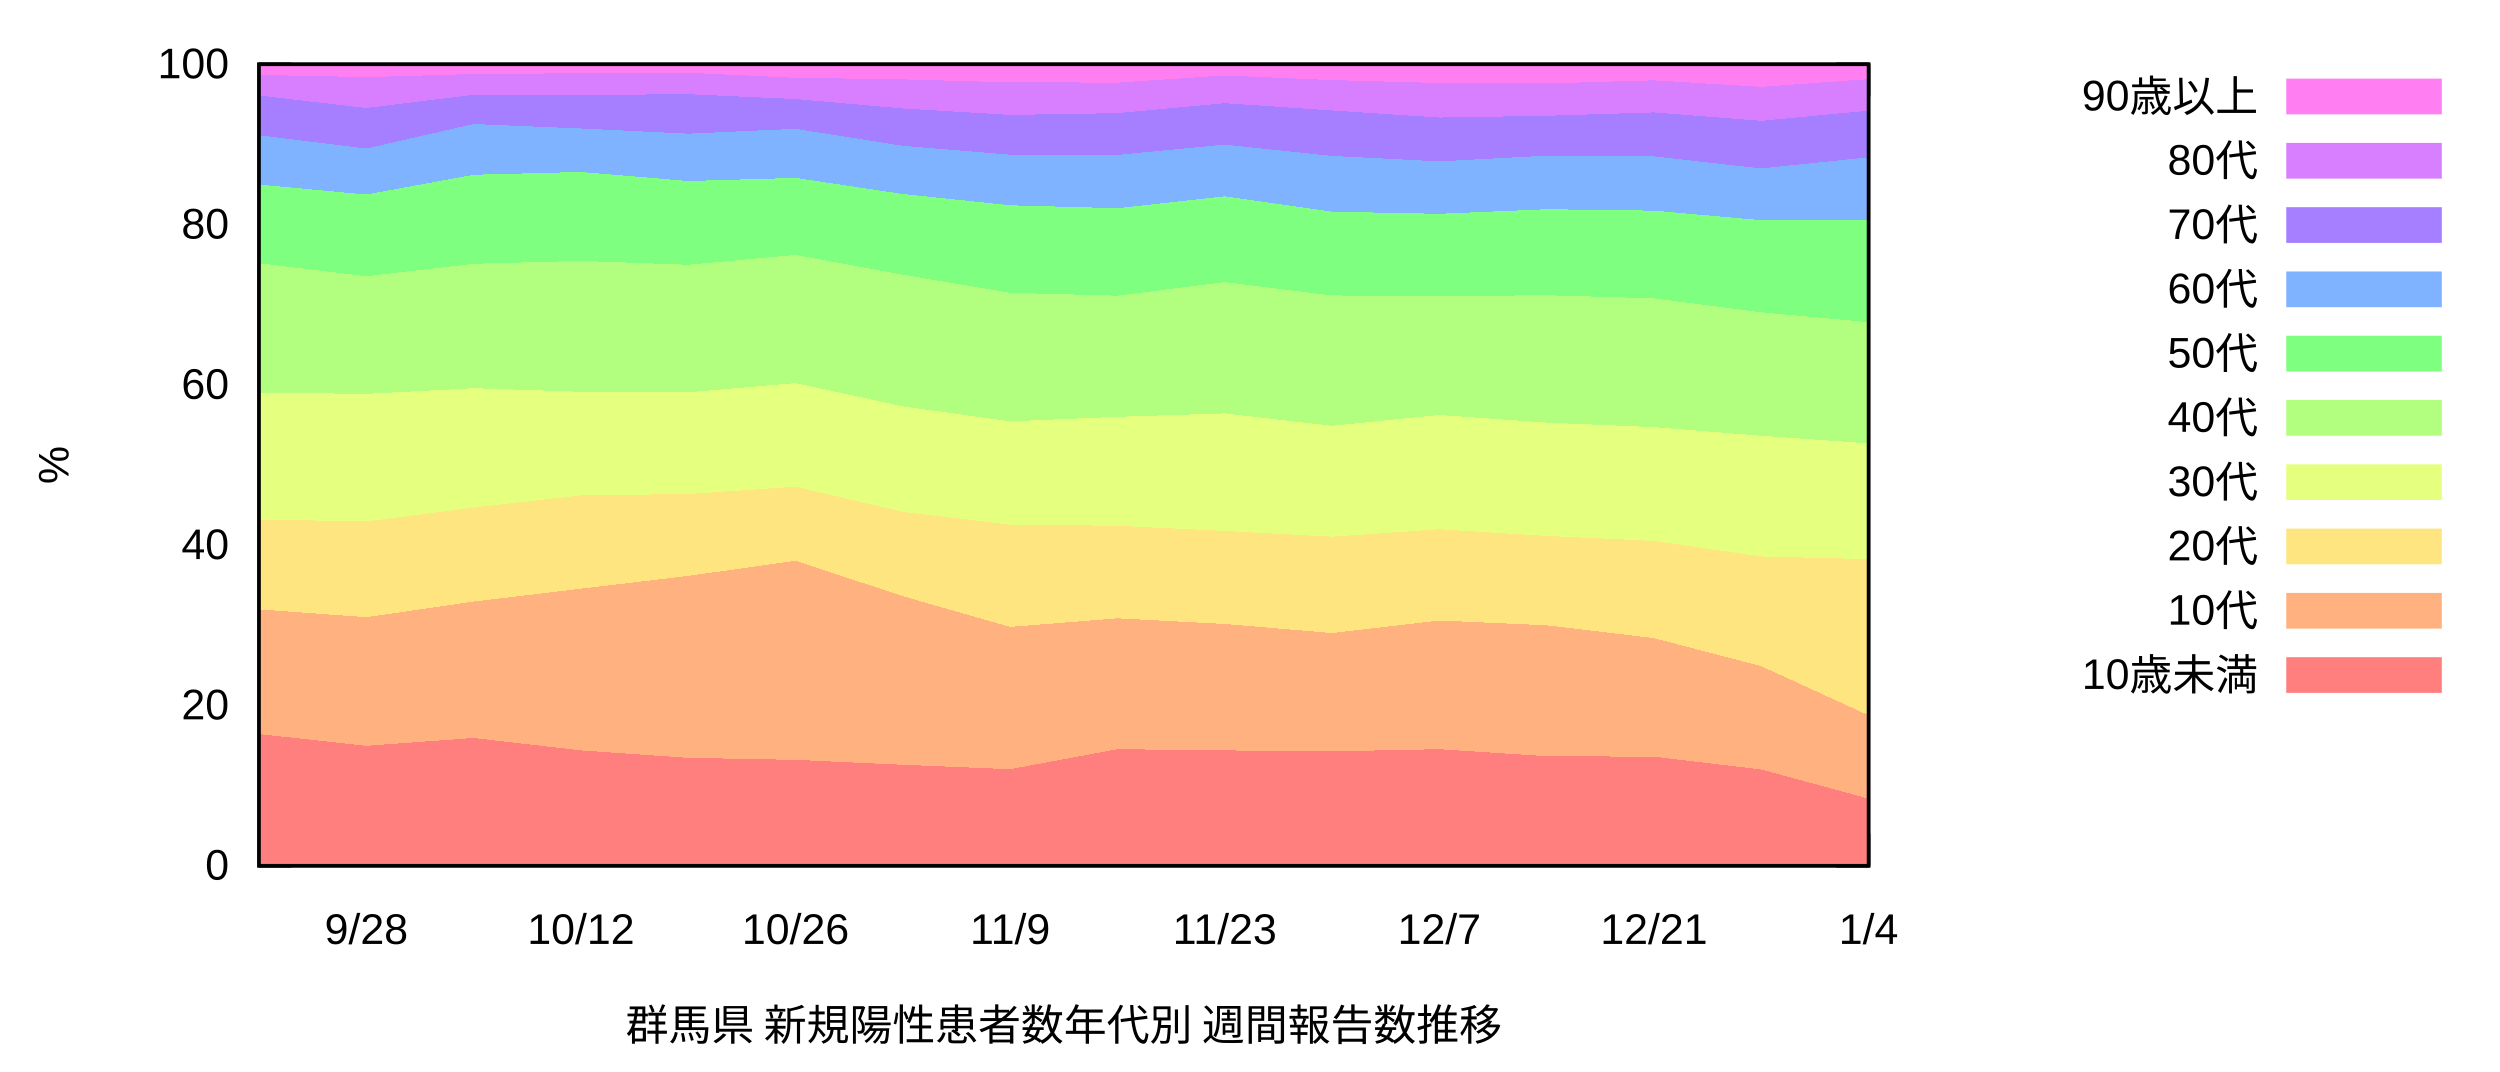
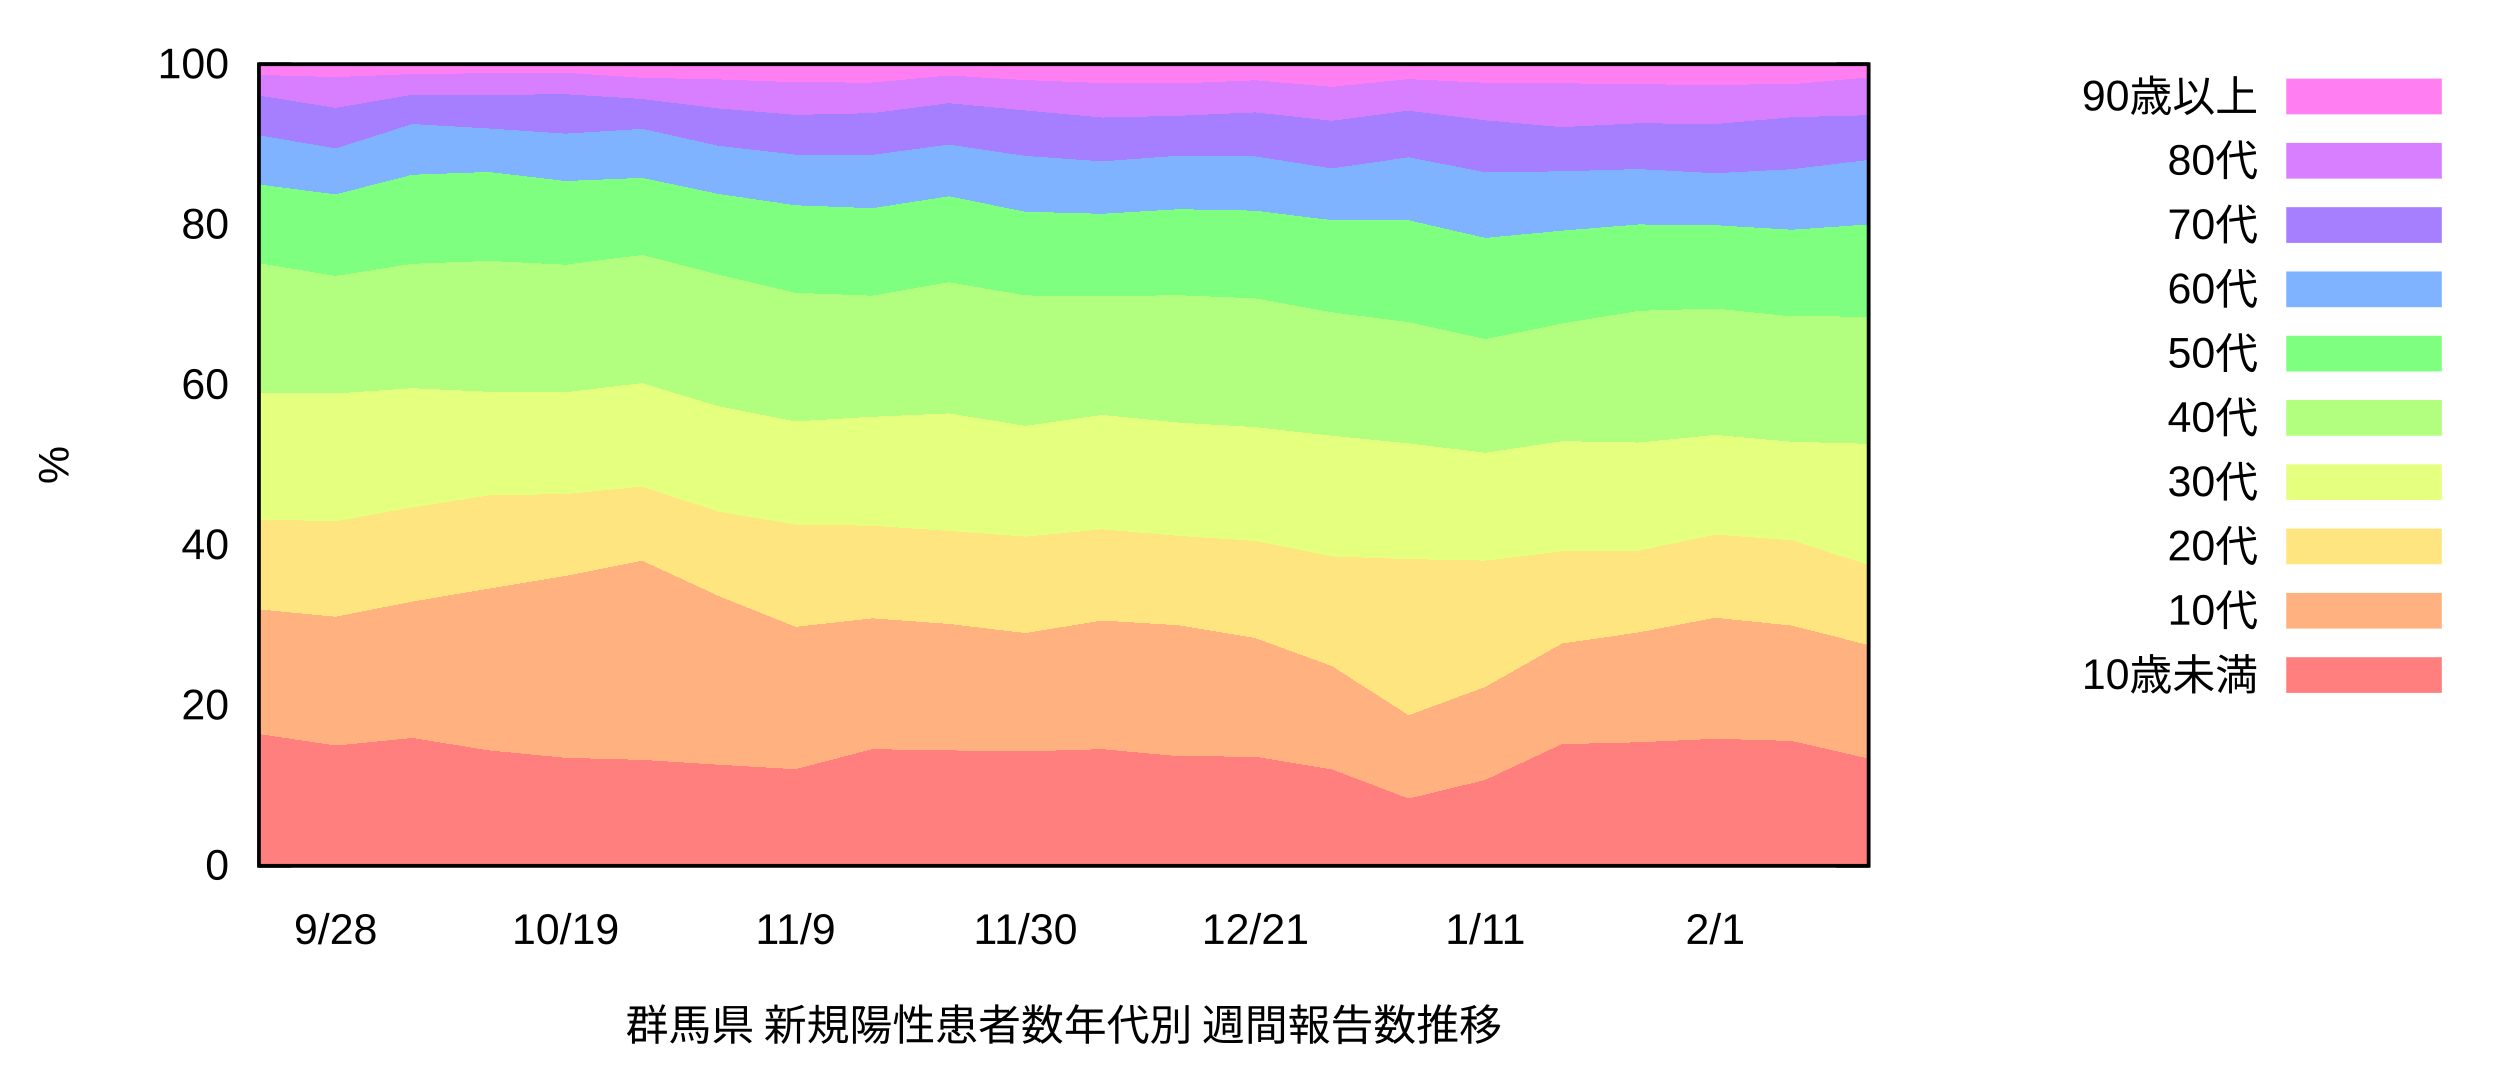
<svg xmlns="http://www.w3.org/2000/svg" xmlns:xlink="http://www.w3.org/1999/xlink" width="700" height="300" viewBox="0 0 700 300">
  <g id="gnuplot_canvas">
    <rect x="0" y="0" width="700" height="300" fill="none" />
    <defs>
      <circle id="gpDot" r="0.5" stroke-width="0.5" stroke="currentColor" />
      <path id="gpPt0" stroke-width="0.222" stroke="currentColor" d="M-1,0 h2 M0,-1 v2" />
      <path id="gpPt1" stroke-width="0.222" stroke="currentColor" d="M-1,-1 L1,1 M1,-1 L-1,1" />
      <path id="gpPt2" stroke-width="0.222" stroke="currentColor" d="M-1,0 L1,0 M0,-1 L0,1 M-1,-1 L1,1 M-1,1 L1,-1" />
      <rect id="gpPt3" stroke-width="0.222" stroke="currentColor" x="-1" y="-1" width="2" height="2" />
      <rect id="gpPt4" stroke-width="0.222" stroke="currentColor" fill="currentColor" x="-1" y="-1" width="2" height="2" />
      <circle id="gpPt5" stroke-width="0.222" stroke="currentColor" cx="0" cy="0" r="1" />
      <use xlink:href="#gpPt5" id="gpPt6" fill="currentColor" stroke="none" />
      <path id="gpPt7" stroke-width="0.222" stroke="currentColor" d="M0,-1.33 L-1.33,0.67 L1.33,0.67 z" />
      <use xlink:href="#gpPt7" id="gpPt8" fill="currentColor" stroke="none" />
      <use xlink:href="#gpPt7" id="gpPt9" stroke="currentColor" transform="rotate(180)" />
      <use xlink:href="#gpPt9" id="gpPt10" fill="currentColor" stroke="none" />
      <use xlink:href="#gpPt3" id="gpPt11" stroke="currentColor" transform="rotate(45)" />
      <use xlink:href="#gpPt11" id="gpPt12" fill="currentColor" stroke="none" />
      <path id="gpPt13" stroke-width="0.222" stroke="currentColor" d="M0,1.330 L1.265,0.411 L0.782,-1.067 L-0.782,-1.076 L-1.265,0.411 z" />
      <use xlink:href="#gpPt13" id="gpPt14" fill="currentColor" stroke="none" />
      <filter id="textbox" filterUnits="objectBoundingBox" x="0" y="0" height="1" width="1">
        <feFlood flood-color="white" flood-opacity="1" result="bgnd" />
        <feComposite in="SourceGraphic" in2="bgnd" operator="atop" />
      </filter>
      <filter id="greybox" filterUnits="objectBoundingBox" x="0" y="0" height="1" width="1">
        <feFlood flood-color="lightgrey" flood-opacity="1" result="grey" />
        <feComposite in="SourceGraphic" in2="grey" operator="atop" />
      </filter>
    </defs>
    <g fill="none" color="white" stroke="currentColor" stroke-width="1.00" stroke-linecap="butt" stroke-linejoin="miter">
</g>
    <g fill="none" color="black" stroke="currentColor" stroke-width="1.00" stroke-linecap="butt" stroke-linejoin="miter">
      <path stroke="black" d="M72.53,242.40 L81.53,242.40 M523.19,242.40 L514.19,242.40  " />
      <g transform="translate(64.14,246.30)" stroke="none" fill="black" font-family="Arial" font-size="12.00" text-anchor="end">
        <text>
          <tspan font-family="Arial"> 0</tspan>
        </text>
      </g>
    </g>
    <g fill="none" color="black" stroke="currentColor" stroke-width="1.00" stroke-linecap="butt" stroke-linejoin="miter">
      <path stroke="black" d="M72.53,197.52 L81.53,197.52 M523.19,197.52 L514.19,197.52  " />
      <g transform="translate(64.14,201.42)" stroke="none" fill="black" font-family="Arial" font-size="12.00" text-anchor="end">
        <text>
          <tspan font-family="Arial"> 20</tspan>
        </text>
      </g>
    </g>
    <g fill="none" color="black" stroke="currentColor" stroke-width="1.00" stroke-linecap="butt" stroke-linejoin="miter">
      <path stroke="black" d="M72.53,152.64 L81.53,152.64 M523.19,152.64 L514.19,152.64  " />
      <g transform="translate(64.14,156.54)" stroke="none" fill="black" font-family="Arial" font-size="12.00" text-anchor="end">
        <text>
          <tspan font-family="Arial"> 40</tspan>
        </text>
      </g>
    </g>
    <g fill="none" color="black" stroke="currentColor" stroke-width="1.00" stroke-linecap="butt" stroke-linejoin="miter">
      <path stroke="black" d="M72.53,107.77 L81.53,107.77 M523.19,107.77 L514.19,107.77  " />
      <g transform="translate(64.14,111.67)" stroke="none" fill="black" font-family="Arial" font-size="12.00" text-anchor="end">
        <text>
          <tspan font-family="Arial"> 60</tspan>
        </text>
      </g>
    </g>
    <g fill="none" color="black" stroke="currentColor" stroke-width="1.00" stroke-linecap="butt" stroke-linejoin="miter">
      <path stroke="black" d="M72.53,62.89 L81.53,62.89 M523.19,62.89 L514.19,62.89  " />
      <g transform="translate(64.14,66.79)" stroke="none" fill="black" font-family="Arial" font-size="12.00" text-anchor="end">
        <text>
          <tspan font-family="Arial"> 80</tspan>
        </text>
      </g>
    </g>
    <g fill="none" color="black" stroke="currentColor" stroke-width="1.00" stroke-linecap="butt" stroke-linejoin="miter">
      <path stroke="black" d="M72.53,18.01 L81.53,18.01 M523.19,18.01 L514.19,18.01  " />
      <g transform="translate(64.14,21.91)" stroke="none" fill="black" font-family="Arial" font-size="12.00" text-anchor="end">
        <text>
          <tspan font-family="Arial"> 100</tspan>
        </text>
      </g>
    </g>
    <g fill="none" color="black" stroke="currentColor" stroke-width="1.00" stroke-linecap="butt" stroke-linejoin="miter">
-       <path stroke="black" d="M102.57,242.40 L102.57,233.40 M102.57,18.01 L102.57,27.01  " />
-       <g transform="translate(102.57,264.30)" stroke="none" fill="black" font-family="Arial" font-size="12.00" text-anchor="middle">
+       <path stroke="black" d="M93.99,242.40 L93.99,233.40 M93.99,18.01 L93.99,27.01  " />
+       <g transform="translate(93.99,264.30)" stroke="none" fill="black" font-family="Arial" font-size="12.00" text-anchor="middle">
        <text>
          <tspan font-family="Arial">9/28</tspan>
        </text>
      </g>
    </g>
    <g fill="none" color="black" stroke="currentColor" stroke-width="1.00" stroke-linecap="butt" stroke-linejoin="miter">
-       <path stroke="black" d="M162.66,242.40 L162.66,233.40 M162.66,18.01 L162.66,27.01  " />
-       <g transform="translate(162.66,264.30)" stroke="none" fill="black" font-family="Arial" font-size="12.00" text-anchor="middle">
-         <text>
-           <tspan font-family="Arial">10/12</tspan>
+       <path stroke="black" d="M158.37,242.40 L158.37,233.40 M158.37,18.01 L158.37,27.01  " />
+       <g transform="translate(158.37,264.30)" stroke="none" fill="black" font-family="Arial" font-size="12.00" text-anchor="middle">
+         <text>
+           <tspan font-family="Arial">10/19</tspan>
        </text>
      </g>
    </g>
    <g fill="none" color="black" stroke="currentColor" stroke-width="1.00" stroke-linecap="butt" stroke-linejoin="miter">
      <path stroke="black" d="M222.75,242.40 L222.75,233.40 M222.75,18.01 L222.75,27.01  " />
      <g transform="translate(222.75,264.30)" stroke="none" fill="black" font-family="Arial" font-size="12.00" text-anchor="middle">
        <text>
-           <tspan font-family="Arial">10/26</tspan>
-         </text>
-       </g>
-     </g>
-     <g fill="none" color="black" stroke="currentColor" stroke-width="1.00" stroke-linecap="butt" stroke-linejoin="miter">
-       <path stroke="black" d="M282.84,242.40 L282.84,233.40 M282.84,18.01 L282.84,27.01  " />
-       <g transform="translate(282.84,264.30)" stroke="none" fill="black" font-family="Arial" font-size="12.00" text-anchor="middle">
-         <text>
          <tspan font-family="Arial">11/9</tspan>
        </text>
      </g>
    </g>
    <g fill="none" color="black" stroke="currentColor" stroke-width="1.00" stroke-linecap="butt" stroke-linejoin="miter">
-       <path stroke="black" d="M342.93,242.40 L342.93,233.40 M342.93,18.01 L342.93,27.01  " />
-       <g transform="translate(342.93,264.30)" stroke="none" fill="black" font-family="Arial" font-size="12.00" text-anchor="middle">
-         <text>
-           <tspan font-family="Arial">11/23</tspan>
-         </text>
-       </g>
-     </g>
-     <g fill="none" color="black" stroke="currentColor" stroke-width="1.00" stroke-linecap="butt" stroke-linejoin="miter">
-       <path stroke="black" d="M403.01,242.40 L403.01,233.40 M403.01,18.01 L403.01,27.01  " />
-       <g transform="translate(403.01,264.30)" stroke="none" fill="black" font-family="Arial" font-size="12.00" text-anchor="middle">
-         <text>
-           <tspan font-family="Arial">12/7</tspan>
-         </text>
-       </g>
-     </g>
-     <g fill="none" color="black" stroke="currentColor" stroke-width="1.00" stroke-linecap="butt" stroke-linejoin="miter">
-       <path stroke="black" d="M463.10,242.40 L463.10,233.40 M463.10,18.01 L463.10,27.01  " />
-       <g transform="translate(463.10,264.30)" stroke="none" fill="black" font-family="Arial" font-size="12.00" text-anchor="middle">
+       <path stroke="black" d="M287.13,242.40 L287.13,233.40 M287.13,18.01 L287.13,27.01  " />
+       <g transform="translate(287.13,264.30)" stroke="none" fill="black" font-family="Arial" font-size="12.00" text-anchor="middle">
+         <text>
+           <tspan font-family="Arial">11/30</tspan>
+         </text>
+       </g>
+     </g>
+     <g fill="none" color="black" stroke="currentColor" stroke-width="1.00" stroke-linecap="butt" stroke-linejoin="miter">
+       <path stroke="black" d="M351.51,242.40 L351.51,233.40 M351.51,18.01 L351.51,27.01  " />
+       <g transform="translate(351.51,264.30)" stroke="none" fill="black" font-family="Arial" font-size="12.00" text-anchor="middle">
        <text>
          <tspan font-family="Arial">12/21</tspan>
        </text>
      </g>
    </g>
    <g fill="none" color="black" stroke="currentColor" stroke-width="1.00" stroke-linecap="butt" stroke-linejoin="miter">
-       <path stroke="black" d="M523.19,242.40 L523.19,233.40 M523.19,18.01 L523.19,27.01  " />
-       <g transform="translate(523.19,264.30)" stroke="none" fill="black" font-family="Arial" font-size="12.00" text-anchor="middle">
-         <text>
-           <tspan font-family="Arial">1/4</tspan>
+       <path stroke="black" d="M415.89,242.40 L415.89,233.40 M415.89,18.01 L415.89,27.01  " />
+       <g transform="translate(415.89,264.30)" stroke="none" fill="black" font-family="Arial" font-size="12.00" text-anchor="middle">
+         <text>
+           <tspan font-family="Arial">1/11</tspan>
+         </text>
+       </g>
+     </g>
+     <g fill="none" color="black" stroke="currentColor" stroke-width="1.00" stroke-linecap="butt" stroke-linejoin="miter">
+       <path stroke="black" d="M480.27,242.40 L480.27,233.40 M480.27,18.01 L480.27,27.01  " />
+       <g transform="translate(480.27,264.30)" stroke="none" fill="black" font-family="Arial" font-size="12.00" text-anchor="middle">
+         <text>
+           <tspan font-family="Arial">2/1</tspan>
        </text>
      </g>
    </g>
    <g fill="none" color="black" stroke="currentColor" stroke-width="1.00" stroke-linecap="butt" stroke-linejoin="miter">
</g>
    <g fill="none" color="black" stroke="currentColor" stroke-width="1.00" stroke-linecap="butt" stroke-linejoin="miter">
      <path stroke="black" d="M72.53,18.01 L72.53,242.40 L523.19,242.40 L523.19,18.01 L72.53,18.01 Z  " />
    </g>
    <g fill="none" color="black" stroke="currentColor" stroke-width="1.00" stroke-linecap="butt" stroke-linejoin="miter">
      <g transform="translate(19.18,130.21) rotate(270)" stroke="none" fill="black" font-family="Arial" font-size="12.00" text-anchor="middle">
        <text>
          <tspan font-family="Arial">%</tspan>
        </text>
      </g>
    </g>
    <g fill="none" color="black" stroke="currentColor" stroke-width="1.00" stroke-linecap="butt" stroke-linejoin="miter">
      <g transform="translate(297.86,291.30)" stroke="none" fill="black" font-family="Arial" font-size="12.00" text-anchor="middle">
        <text>
          <tspan font-family="Arial">群馬県 新規陽性患者数年代別 週間報告数推移</tspan>
        </text>
      </g>
    </g>
    <g fill="none" color="black" stroke="currentColor" stroke-width="1.00" stroke-linecap="butt" stroke-linejoin="miter">
</g>
    <g id="gnuplot_plot_1">
      <g fill="none" color="black" stroke="currentColor" stroke-width="1.00" stroke-linecap="butt" stroke-linejoin="miter">
        <g transform="translate(632.26,30.91)" stroke="none" fill="black" font-family="Arial" font-size="12.00" text-anchor="end">
          <text>
            <tspan font-family="Arial">90歳以上</tspan>
          </text>
        </g>
      </g>
      <g fill="none" color="black" stroke="currentColor" stroke-width="1.00" stroke-linecap="butt" stroke-linejoin="miter">
        <g stroke="none" shape-rendering="crispEdges">
          <polygon fill="rgb(255, 127, 242)" points="640.65,31.51 683.21,31.51 683.21,22.51 640.65,22.51 " />
        </g>
        <path stroke="rgb(255, 127, 242)" d="M640.65,31.51 L683.21,31.51 L683.21,22.51 L640.65,22.51 L640.65,31.51 Z  " />
      </g>
      <g fill="none" color="black" stroke="currentColor" stroke-width="1.00" stroke-linecap="butt" stroke-linejoin="miter">
        <g stroke="none" shape-rendering="crispEdges">
-           <polygon fill="rgb(255, 127, 242)" points="72.53,18.01 102.57,18.01 132.62,18.01 162.66,18.01 192.71,18.01 222.75,18.01 252.79,18.01 282.84,18.01 312.88,18.01 342.93,18.01 372.97,18.01 403.01,18.01 433.06,18.01 463.10,18.01 493.15,18.01 523.19,18.01 523.19,242.40 72.53,242.40 " />
+           <polygon fill="rgb(255, 127, 242)" points="72.53,18.01 93.99,18.01 115.45,18.01 136.91,18.01 158.37,18.01 179.83,18.01 201.29,18.01 222.75,18.01 244.21,18.01 265.67,18.01 287.13,18.01 308.59,18.01 330.05,18.01 351.51,18.01 372.97,18.01 394.43,18.01 415.89,18.01 437.35,18.01 458.81,18.01 480.27,18.01 501.73,18.01 523.19,18.01 523.19,242.40 72.53,242.40 " />
        </g>
      </g>
    </g>
    <g id="gnuplot_plot_2">
      <g fill="none" color="black" stroke="currentColor" stroke-width="1.00" stroke-linecap="butt" stroke-linejoin="miter">
        <g transform="translate(632.26,48.91)" stroke="none" fill="black" font-family="Arial" font-size="12.00" text-anchor="end">
          <text>
            <tspan font-family="Arial">80代</tspan>
          </text>
        </g>
      </g>
      <g fill="none" color="black" stroke="currentColor" stroke-width="1.00" stroke-linecap="butt" stroke-linejoin="miter">
        <g stroke="none" shape-rendering="crispEdges">
          <polygon fill="rgb(216, 127, 255)" points="640.65,49.51 683.21,49.51 683.21,40.51 640.65,40.51 " />
        </g>
        <path stroke="rgb(216, 127, 255)" d="M640.65,49.51 L683.21,49.51 L683.21,40.51 L640.65,40.51 L640.65,49.51 Z  " />
      </g>
      <g fill="none" color="black" stroke="currentColor" stroke-width="1.00" stroke-linecap="butt" stroke-linejoin="miter">
        <g stroke="none" shape-rendering="crispEdges">
-           <polygon fill="rgb(216, 127, 255)" points="72.53,20.97 102.57,21.58 132.62,20.73 162.66,20.50 192.71,20.37 222.75,21.78 252.79,22.23 282.84,23.04 312.88,23.13 342.93,21.13 372.97,22.43 403.01,23.24 433.06,23.37 463.10,22.48 493.15,24.32 523.19,22.14 523.19,242.40 72.53,242.40 " />
+           <polygon fill="rgb(216, 127, 255)" points="72.53,20.97 93.99,21.58 115.45,20.73 136.91,20.50 158.37,20.37 179.83,21.78 201.29,22.23 222.75,23.04 244.21,23.13 265.67,21.13 287.13,22.43 308.59,23.24 330.05,23.37 351.51,22.48 372.97,24.32 394.43,22.14 415.89,23.19 437.35,23.31 458.81,23.62 480.27,23.73 501.73,23.57 523.19,21.69 523.19,242.40 72.53,242.40 " />
        </g>
      </g>
    </g>
    <g id="gnuplot_plot_3">
      <g fill="none" color="black" stroke="currentColor" stroke-width="1.00" stroke-linecap="butt" stroke-linejoin="miter">
        <g transform="translate(632.26,66.91)" stroke="none" fill="black" font-family="Arial" font-size="12.00" text-anchor="end">
          <text>
            <tspan font-family="Arial">70代</tspan>
          </text>
        </g>
      </g>
      <g fill="none" color="black" stroke="currentColor" stroke-width="1.00" stroke-linecap="butt" stroke-linejoin="miter">
        <g stroke="none" shape-rendering="crispEdges">
          <polygon fill="rgb(165, 127, 255)" points="640.65,67.51 683.21,67.51 683.21,58.51 640.65,58.51 " />
        </g>
        <path stroke="rgb(165, 127, 255)" d="M640.65,67.51 L683.21,67.51 L683.21,58.51 L640.65,58.51 L640.65,67.51 Z  " />
      </g>
      <g fill="none" color="black" stroke="currentColor" stroke-width="1.00" stroke-linecap="butt" stroke-linejoin="miter">
        <g stroke="none" shape-rendering="crispEdges">
-           <polygon fill="rgb(165, 127, 255)" points="72.53,26.74 102.57,30.24 132.62,26.54 162.66,26.58 192.71,26.38 222.75,27.73 252.79,30.37 282.84,32.17 312.88,31.68 342.93,28.89 372.97,30.93 403.01,32.91 433.06,32.42 463.10,31.47 493.15,33.83 523.19,30.98 523.19,242.40 72.53,242.40 " />
+           <polygon fill="rgb(165, 127, 255)" points="72.53,26.74 93.99,30.22 115.45,26.54 136.91,26.58 158.37,26.38 179.83,27.73 201.29,30.37 222.75,32.17 244.21,31.68 265.67,28.89 287.13,30.93 308.59,32.91 330.05,32.42 351.51,31.47 372.97,33.83 394.43,30.98 415.89,33.69 437.35,35.60 458.81,34.50 480.27,34.75 501.73,32.82 523.19,32.26 523.19,242.40 72.53,242.40 " />
        </g>
      </g>
    </g>
    <g id="gnuplot_plot_4">
      <g fill="none" color="black" stroke="currentColor" stroke-width="1.00" stroke-linecap="butt" stroke-linejoin="miter">
        <g transform="translate(632.26,84.91)" stroke="none" fill="black" font-family="Arial" font-size="12.00" text-anchor="end">
          <text>
            <tspan font-family="Arial">60代</tspan>
          </text>
        </g>
      </g>
      <g fill="none" color="black" stroke="currentColor" stroke-width="1.00" stroke-linecap="butt" stroke-linejoin="miter">
        <g stroke="none" shape-rendering="crispEdges">
          <polygon fill="rgb(127, 178, 255)" points="640.65,85.51 683.21,85.51 683.21,76.51 640.65,76.51 " />
        </g>
        <path stroke="rgb(127, 178, 255)" d="M640.65,85.51 L683.21,85.51 L683.21,76.51 L640.65,76.51 L640.65,85.51 Z  " />
      </g>
      <g fill="none" color="black" stroke="currentColor" stroke-width="1.00" stroke-linecap="butt" stroke-linejoin="miter">
        <g stroke="none" shape-rendering="crispEdges">
-           <polygon fill="rgb(127, 178, 255)" points="72.53,37.87 102.57,41.59 132.62,34.73 162.66,35.98 192.71,37.42 222.75,36.07 252.79,40.83 282.84,43.30 312.88,43.37 342.93,40.49 372.97,43.66 403.01,45.18 433.06,43.59 463.10,43.79 493.15,47.16 523.19,44.04 523.19,242.40 72.53,242.40 " />
+           <polygon fill="rgb(127, 178, 255)" points="72.53,37.87 93.99,41.55 115.45,34.73 136.91,35.98 158.37,37.42 179.83,36.07 201.29,40.83 222.75,43.30 244.21,43.37 265.67,40.49 287.13,43.66 308.59,45.18 330.05,43.59 351.51,43.79 372.97,47.16 394.43,44.04 415.89,48.24 437.35,47.97 458.81,47.34 480.27,48.50 501.73,47.38 523.19,44.78 523.19,242.40 72.53,242.40 " />
        </g>
      </g>
    </g>
    <g id="gnuplot_plot_5">
      <g fill="none" color="black" stroke="currentColor" stroke-width="1.00" stroke-linecap="butt" stroke-linejoin="miter">
        <g transform="translate(632.26,102.91)" stroke="none" fill="black" font-family="Arial" font-size="12.00" text-anchor="end">
          <text>
            <tspan font-family="Arial">50代</tspan>
          </text>
        </g>
      </g>
      <g fill="none" color="black" stroke="currentColor" stroke-width="1.00" stroke-linecap="butt" stroke-linejoin="miter">
        <g stroke="none" shape-rendering="crispEdges">
          <polygon fill="rgb(127, 255, 127)" points="640.65,103.51 683.21,103.51 683.21,94.51 640.65,94.51 " />
        </g>
        <path stroke="rgb(127, 255, 127)" d="M640.65,103.51 L683.21,103.51 L683.21,94.51 L640.65,94.51 L640.65,103.51 Z  " />
      </g>
      <g fill="none" color="black" stroke="currentColor" stroke-width="1.00" stroke-linecap="butt" stroke-linejoin="miter">
        <g stroke="none" shape-rendering="crispEdges">
-           <polygon fill="rgb(127, 255, 127)" points="72.53,51.67 102.57,54.47 132.62,48.93 162.66,48.15 192.71,50.68 222.75,49.81 252.79,54.32 282.84,57.48 312.88,58.29 342.93,54.97 372.97,59.28 403.01,59.86 433.06,58.58 463.10,58.98 493.15,61.65 523.19,61.68 523.19,242.40 72.53,242.40 " />
+           <polygon fill="rgb(127, 255, 127)" points="72.53,51.67 93.99,54.43 115.45,48.93 136.91,48.15 158.37,50.68 179.83,49.81 201.29,54.32 222.75,57.48 244.21,58.29 265.67,54.97 287.13,59.28 308.59,59.86 330.05,58.58 351.51,58.98 372.97,61.65 394.43,61.68 415.89,66.61 437.35,64.59 458.81,62.84 480.27,63.05 501.73,64.32 523.19,62.84 523.19,242.40 72.53,242.40 " />
        </g>
      </g>
    </g>
    <g id="gnuplot_plot_6">
      <g fill="none" color="black" stroke="currentColor" stroke-width="1.00" stroke-linecap="butt" stroke-linejoin="miter">
        <g transform="translate(632.26,120.91)" stroke="none" fill="black" font-family="Arial" font-size="12.00" text-anchor="end">
          <text>
            <tspan font-family="Arial">40代</tspan>
          </text>
        </g>
      </g>
      <g fill="none" color="black" stroke="currentColor" stroke-width="1.00" stroke-linecap="butt" stroke-linejoin="miter">
        <g stroke="none" shape-rendering="crispEdges">
          <polygon fill="rgb(178, 255, 127)" points="640.65,121.51 683.21,121.51 683.21,112.51 640.65,112.51 " />
        </g>
        <path stroke="rgb(178, 255, 127)" d="M640.65,121.51 L683.21,121.51 L683.21,112.51 L640.65,112.51 L640.65,121.51 Z  " />
      </g>
      <g fill="none" color="black" stroke="currentColor" stroke-width="1.00" stroke-linecap="butt" stroke-linejoin="miter">
        <g stroke="none" shape-rendering="crispEdges">
-           <polygon fill="rgb(178, 255, 127)" points="72.53,73.70 102.57,77.34 132.62,73.86 162.66,73.05 192.71,74.13 222.75,71.37 252.79,76.91 282.84,81.98 312.88,82.79 342.93,79.00 372.97,82.72 403.01,82.93 433.06,82.66 463.10,83.53 493.15,87.44 523.19,90.20 523.19,242.40 72.53,242.40 " />
+           <polygon fill="rgb(178, 255, 127)" points="72.53,73.70 93.99,77.25 115.45,73.86 136.91,73.05 158.37,74.13 179.83,71.37 201.29,76.91 222.75,81.98 244.21,82.79 265.67,79.00 287.13,82.72 308.59,82.93 330.05,82.66 351.51,83.53 372.97,87.44 394.43,90.20 415.89,94.93 437.35,90.60 458.81,87.03 480.27,86.38 501.73,88.60 523.19,88.63 523.19,242.40 72.53,242.40 " />
        </g>
      </g>
    </g>
    <g id="gnuplot_plot_7">
      <g fill="none" color="black" stroke="currentColor" stroke-width="1.00" stroke-linecap="butt" stroke-linejoin="miter">
        <g transform="translate(632.26,138.91)" stroke="none" fill="black" font-family="Arial" font-size="12.00" text-anchor="end">
          <text>
            <tspan font-family="Arial">30代</tspan>
          </text>
        </g>
      </g>
      <g fill="none" color="black" stroke="currentColor" stroke-width="1.00" stroke-linecap="butt" stroke-linejoin="miter">
        <g stroke="none" shape-rendering="crispEdges">
          <polygon fill="rgb(229, 255, 127)" points="640.65,139.51 683.21,139.51 683.21,130.51 640.65,130.51 " />
        </g>
        <path stroke="rgb(229, 255, 127)" d="M640.65,139.51 L683.21,139.51 L683.21,130.51 L640.65,130.51 L640.65,139.51 Z  " />
      </g>
      <g fill="none" color="black" stroke="currentColor" stroke-width="1.00" stroke-linecap="butt" stroke-linejoin="miter">
        <g stroke="none" shape-rendering="crispEdges">
-           <polygon fill="rgb(229, 255, 127)" points="72.53,109.94 102.57,110.28 132.62,108.69 162.66,109.70 192.71,109.83 222.75,107.27 252.79,113.78 282.84,117.98 312.88,116.70 342.93,115.75 372.97,119.23 403.01,116.18 433.06,118.33 463.10,119.59 493.15,122.01 523.19,124.15 523.19,242.40 72.53,242.40 " />
+           <polygon fill="rgb(229, 255, 127)" points="72.53,109.94 93.99,110.17 115.45,108.69 136.91,109.70 158.37,109.83 179.83,107.27 201.29,113.78 222.75,117.98 244.21,116.70 265.67,115.75 287.13,119.23 308.59,116.18 330.05,118.33 351.51,119.59 372.97,122.01 394.43,124.15 415.89,126.77 437.35,123.52 458.81,123.92 480.27,121.77 501.73,123.70 523.19,124.26 523.19,242.40 72.53,242.40 " />
        </g>
      </g>
    </g>
    <g id="gnuplot_plot_8">
      <g fill="none" color="black" stroke="currentColor" stroke-width="1.00" stroke-linecap="butt" stroke-linejoin="miter">
        <g transform="translate(632.26,156.91)" stroke="none" fill="black" font-family="Arial" font-size="12.00" text-anchor="end">
          <text>
            <tspan font-family="Arial">20代</tspan>
          </text>
        </g>
      </g>
      <g fill="none" color="black" stroke="currentColor" stroke-width="1.00" stroke-linecap="butt" stroke-linejoin="miter">
        <g stroke="none" shape-rendering="crispEdges">
          <polygon fill="rgb(255, 229, 127)" points="640.65,157.51 683.21,157.51 683.21,148.51 640.65,148.51 " />
        </g>
        <path stroke="rgb(255, 229, 127)" d="M640.65,157.51 L683.21,157.51 L683.21,148.51 L640.65,148.51 L640.65,157.51 Z  " />
      </g>
      <g fill="none" color="black" stroke="currentColor" stroke-width="1.00" stroke-linecap="butt" stroke-linejoin="miter">
        <g stroke="none" shape-rendering="crispEdges">
-           <polygon fill="rgb(255, 229, 127)" points="72.53,145.44 102.57,146.02 132.62,142.10 162.66,138.69 192.71,138.33 222.75,136.26 252.79,143.31 282.84,146.90 312.88,147.21 342.93,148.67 372.97,150.27 403.01,148.20 433.06,150.06 463.10,151.45 493.15,155.81 523.19,156.55 523.19,242.40 72.53,242.40 " />
+           <polygon fill="rgb(255, 229, 127)" points="72.53,145.44 93.99,145.96 115.45,142.10 136.91,138.69 158.37,138.33 179.83,136.26 201.29,143.31 222.75,146.90 244.21,147.21 265.67,148.67 287.13,150.27 308.59,148.20 330.05,150.06 351.51,151.45 372.97,155.81 394.43,156.55 415.89,156.97 437.35,154.39 458.81,154.19 480.27,149.68 501.73,151.28 523.19,158.14 523.19,242.40 72.53,242.40 " />
        </g>
      </g>
    </g>
    <g id="gnuplot_plot_9">
      <g fill="none" color="black" stroke="currentColor" stroke-width="1.00" stroke-linecap="butt" stroke-linejoin="miter">
        <g transform="translate(632.26,174.91)" stroke="none" fill="black" font-family="Arial" font-size="12.00" text-anchor="end">
          <text>
            <tspan font-family="Arial">10代</tspan>
          </text>
        </g>
      </g>
      <g fill="none" color="black" stroke="currentColor" stroke-width="1.00" stroke-linecap="butt" stroke-linejoin="miter">
        <g stroke="none" shape-rendering="crispEdges">
          <polygon fill="rgb(255, 178, 127)" points="640.65,175.51 683.21,175.51 683.21,166.51 640.65,166.51 " />
        </g>
        <path stroke="rgb(255, 178, 127)" d="M640.65,175.51 L683.21,175.51 L683.21,166.51 L640.65,166.51 L640.65,175.51 Z  " />
      </g>
      <g fill="none" color="black" stroke="currentColor" stroke-width="1.00" stroke-linecap="butt" stroke-linejoin="miter">
        <g stroke="none" shape-rendering="crispEdges">
-           <polygon fill="rgb(255, 178, 127)" points="72.53,170.62 102.57,172.82 132.62,168.44 162.66,164.83 192.71,161.26 222.75,157.00 252.79,166.92 282.84,175.53 312.88,173.13 342.93,174.70 372.97,177.26 403.01,173.74 433.06,175.08 463.10,178.67 493.15,186.53 523.19,200.28 523.19,242.40 72.53,242.40 " />
+           <polygon fill="rgb(255, 178, 127)" points="72.53,170.62 93.99,172.70 115.45,168.44 136.91,164.83 158.37,161.26 179.83,157.00 201.29,166.92 222.75,175.53 244.21,173.13 265.67,174.70 287.13,177.26 308.59,173.74 330.05,175.08 351.51,178.67 372.97,186.53 394.43,200.28 415.89,192.34 437.35,180.20 458.81,177.08 480.27,172.97 501.73,175.17 523.19,180.63 523.19,242.40 72.53,242.40 " />
        </g>
      </g>
    </g>
    <g id="gnuplot_plot_10">
      <g fill="none" color="black" stroke="currentColor" stroke-width="1.00" stroke-linecap="butt" stroke-linejoin="miter">
        <g transform="translate(632.26,192.91)" stroke="none" fill="black" font-family="Arial" font-size="12.00" text-anchor="end">
          <text>
            <tspan font-family="Arial">10歳未満</tspan>
          </text>
        </g>
      </g>
      <g fill="none" color="black" stroke="currentColor" stroke-width="1.00" stroke-linecap="butt" stroke-linejoin="miter">
        <g stroke="none" shape-rendering="crispEdges">
          <polygon fill="rgb(255, 127, 127)" points="640.65,193.51 683.21,193.51 683.21,184.51 640.65,184.51 " />
        </g>
        <path stroke="rgb(255, 127, 127)" d="M640.65,193.51 L683.21,193.51 L683.21,184.51 L640.65,184.51 L640.65,193.51 Z  " />
      </g>
      <g fill="none" color="black" stroke="currentColor" stroke-width="1.00" stroke-linecap="butt" stroke-linejoin="miter">
        <g stroke="none" shape-rendering="crispEdges">
-           <polygon fill="rgb(255, 127, 127)" points="72.53,205.53 102.57,208.83 132.62,206.63 162.66,210.11 192.71,212.20 222.75,212.76 252.79,214.13 282.84,215.38 312.88,209.77 342.93,210.11 372.97,210.38 403.01,209.77 433.06,211.73 463.10,211.88 493.15,215.45 523.19,223.62 523.19,242.40 72.53,242.40 " />
+           <polygon fill="rgb(255, 127, 127)" points="72.53,205.53 93.99,208.76 115.45,206.63 136.91,210.11 158.37,212.20 179.83,212.76 201.29,214.13 222.75,215.38 244.21,209.77 265.67,210.11 287.13,210.38 308.59,209.77 330.05,211.73 351.51,211.88 372.97,215.45 394.43,223.62 415.89,218.37 437.35,208.36 458.81,207.84 480.27,206.86 501.73,207.46 523.19,212.42 523.19,242.40 72.53,242.40 " />
        </g>
      </g>
    </g>
    <g fill="none" color="white" stroke="rgb(255, 127, 127)" stroke-width="2.00" stroke-linecap="butt" stroke-linejoin="miter">
</g>
    <g fill="none" color="black" stroke="currentColor" stroke-width="2.00" stroke-linecap="butt" stroke-linejoin="miter">
</g>
    <g fill="none" color="black" stroke="black" stroke-width="1.00" stroke-linecap="butt" stroke-linejoin="miter">
</g>
    <g fill="none" color="black" stroke="currentColor" stroke-width="1.00" stroke-linecap="butt" stroke-linejoin="miter">
      <path stroke="black" d="M72.53,18.01 L72.53,242.40 L523.19,242.40 L523.19,18.01 L72.53,18.01 Z  " />
    </g>
    <g fill="none" color="black" stroke="currentColor" stroke-width="1.00" stroke-linecap="butt" stroke-linejoin="miter">
</g>
  </g>
</svg>
